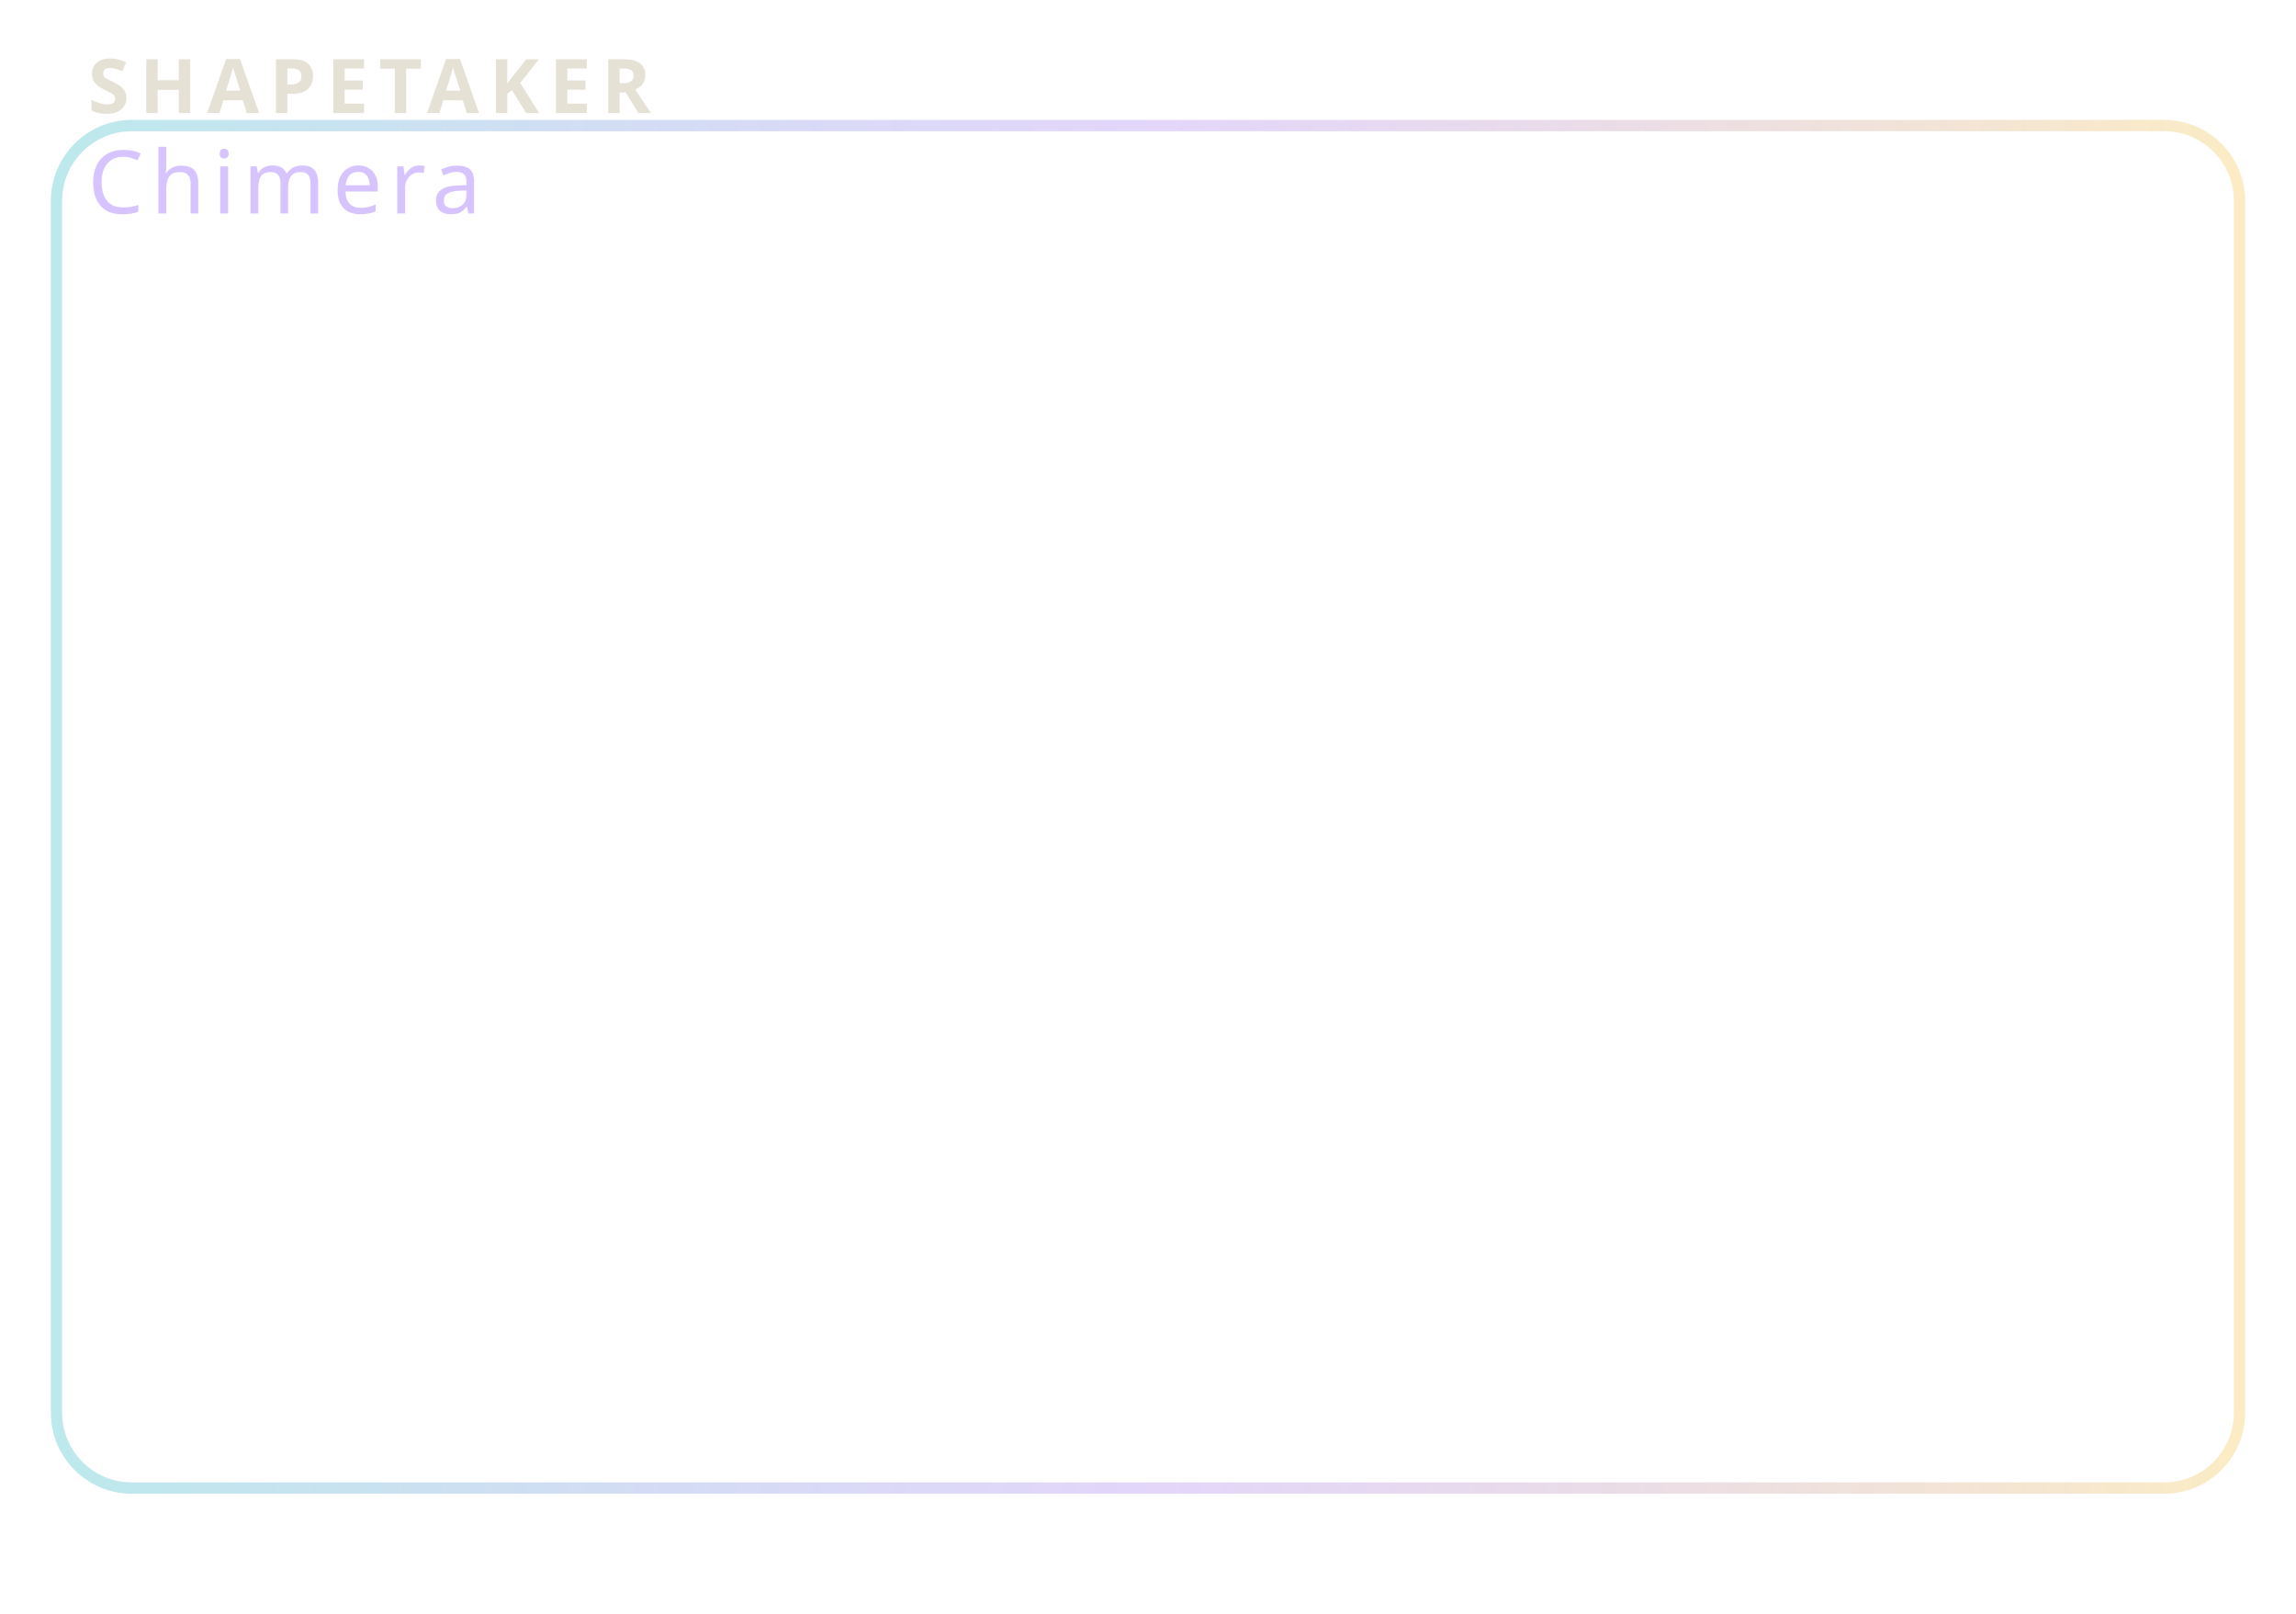
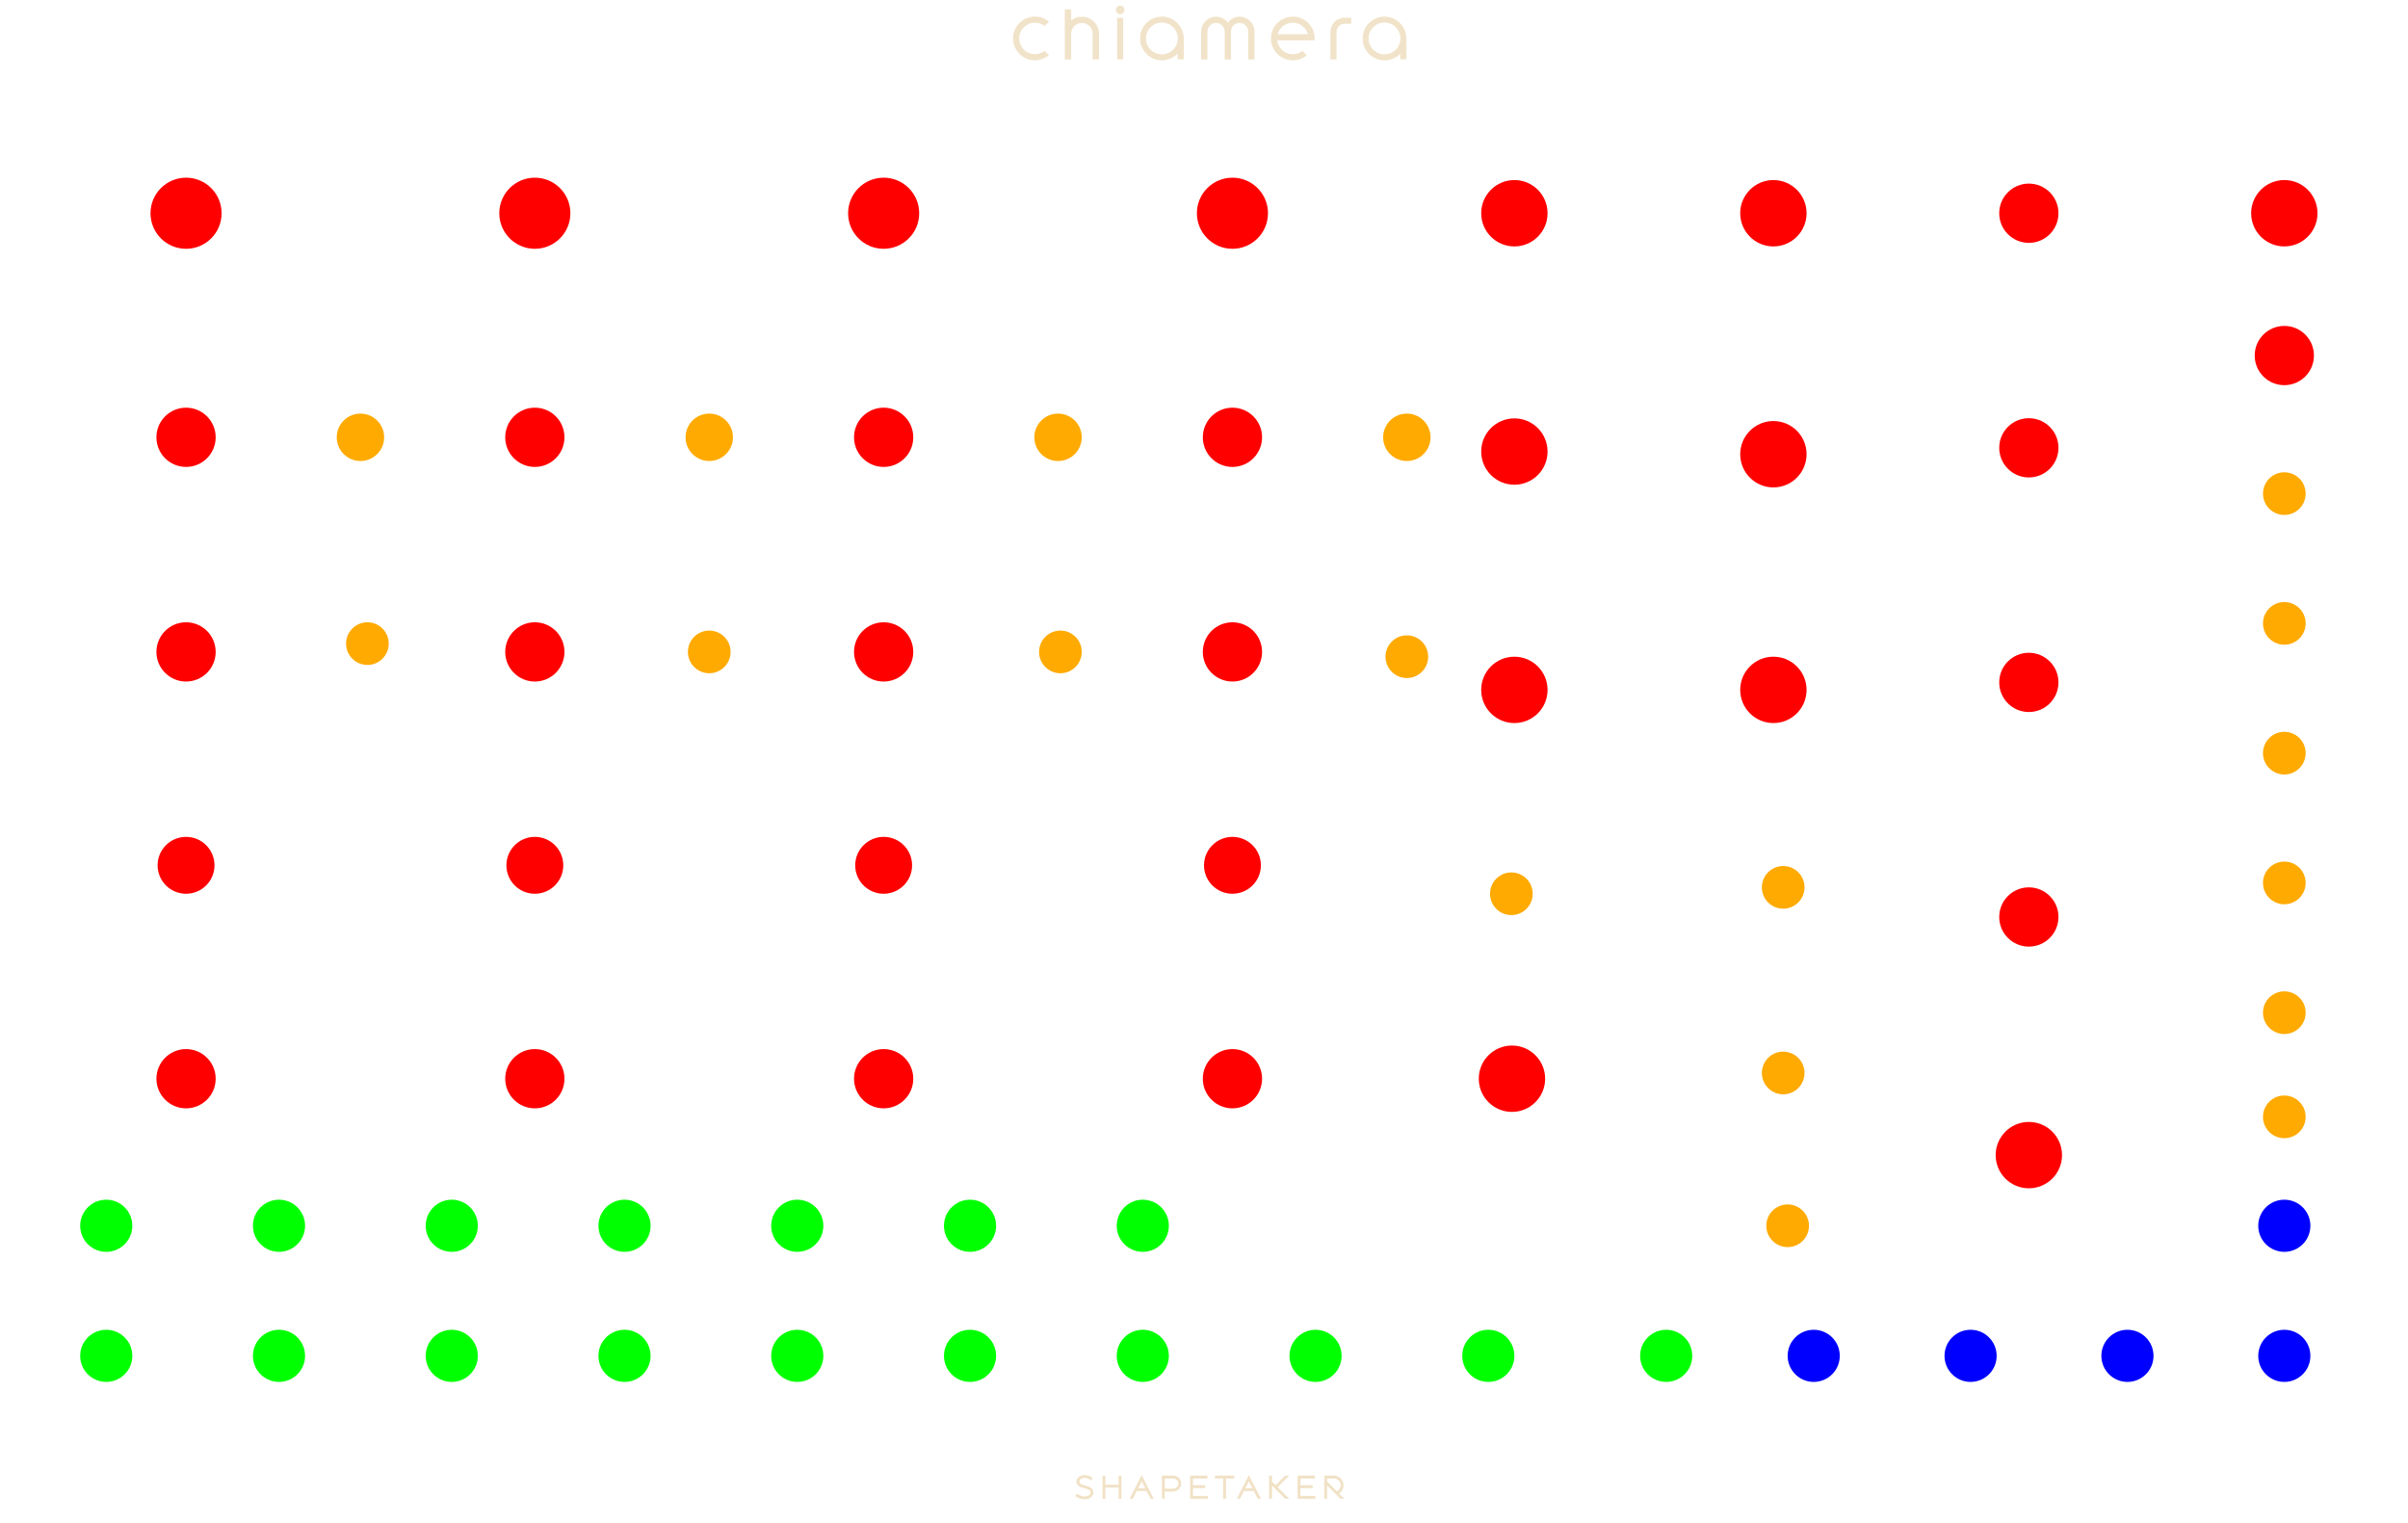
- <svg xmlns="http://www.w3.org/2000/svg" width="182.88mm" height="128.5mm" viewBox="0 0 182.88 128.5" version="1.1" id="chimera-panel">
-   <defs>
+ <svg xmlns="http://www.w3.org/2000/svg" width="203.2mm" height="128.5mm" viewBox="0 0 203.2 128.5" version="1.1" id="chimera-panel">
+   <defs id="defs6">
    <linearGradient id="panelGradient" x1="0" y1="0" x2="0" y2="1">
-       <stop offset="0%" stop-color="#2f2f36" />
-       <stop offset="50%" stop-color="#313338" />
-       <stop offset="100%" stop-color="#27272d" />
+       <stop offset="0%" stop-color="#2f2f36" id="stop1" />
+       <stop offset="50%" stop-color="#313338" id="stop2" />
+       <stop offset="100%" stop-color="#27272d" id="stop3" />
    </linearGradient>
    <linearGradient id="accentGradient" x1="0" y1="0" x2="1" y2="0">
-       <stop offset="0%" stop-color="#43c0c9" stop-opacity="0.35" />
-       <stop offset="50%" stop-color="#8e5bea" stop-opacity="0.25" />
-       <stop offset="100%" stop-color="#f2c75c" stop-opacity="0.35" />
+       <stop offset="0%" stop-color="#43c0c9" stop-opacity="0.35" id="stop4" />
+       <stop offset="50%" stop-color="#8e5bea" stop-opacity="0.25" id="stop5" />
+       <stop offset="100%" stop-color="#f2c75c" stop-opacity="0.35" id="stop6" />
    </linearGradient>
  </defs>
-   <rect x="0" y="0" width="182.88" height="128.5" fill="none" />
-   <rect x="4.5" y="10" width="173.88" height="108.5" rx="6" fill="none" stroke="url(#accentGradient)" stroke-width="0.9" />
-   <text x="7" y="9" font-family="Montserrat" font-weight="600" font-size="6" letter-spacing="0.8" fill="#e6e1d5">SHAPETAKER</text>
-   <text x="7" y="17" font-family="Crimson Text" font-size="7" letter-spacing="0.6" fill="#d7c4ff">Chimera</text>
-   <g id="chimera_guides" style="display:none">
-     <circle id="ch1_level" cx="20" cy="20" r="3" style="fill:#ff0000" />
-     <circle id="ch2_level" cx="48" cy="20" r="3" style="fill:#ff0000" />
-     <circle id="ch3_level" cx="76" cy="20" r="3" style="fill:#ff0000" />
-     <circle id="ch4_level" cx="104" cy="20" r="3" style="fill:#ff0000" />
-     <circle id="ch1_pan" cx="20" cy="44" r="2.5" style="fill:#ff0000" />
-     <circle id="ch2_pan" cx="48" cy="44" r="2.5" style="fill:#ff0000" />
-     <circle id="ch3_pan" cx="76" cy="44" r="2.5" style="fill:#ff0000" />
-     <circle id="ch4_pan" cx="104" cy="44" r="2.5" style="fill:#ff0000" />
-     <circle id="ch1_morph" cx="20" cy="68" r="2.5" style="fill:#ff0000" />
-     <circle id="ch2_morph" cx="48" cy="68" r="2.5" style="fill:#ff0000" />
-     <circle id="ch3_morph" cx="76" cy="68" r="2.5" style="fill:#ff0000" />
-     <circle id="ch4_morph" cx="104" cy="68" r="2.5" style="fill:#ff0000" />
-     <circle id="ch1_loop_thresh" cx="20" cy="80" r="2.4" style="fill:#ff0000" />
-     <circle id="ch2_loop_thresh" cx="48" cy="80" r="2.4" style="fill:#ff0000" />
-     <circle id="ch3_loop_thresh" cx="76" cy="80" r="2.4" style="fill:#ff0000" />
-     <circle id="ch4_loop_thresh" cx="104" cy="80" r="2.4" style="fill:#ff0000" />
-     <circle id="ch1_tilt" cx="20" cy="92" r="2.5" style="fill:#ff0000" />
-     <circle id="ch2_tilt" cx="48" cy="92" r="2.5" style="fill:#ff0000" />
-     <circle id="ch3_tilt" cx="76" cy="92" r="2.5" style="fill:#ff0000" />
-     <circle id="ch4_tilt" cx="104" cy="92" r="2.5" style="fill:#ff0000" />
-     <circle id="ch1_loop_arm" cx="20" cy="102" r="1.8" style="fill:#ffaa00" />
-     <circle id="ch2_loop_arm" cx="48" cy="102" r="1.8" style="fill:#ffaa00" />
-     <circle id="ch3_loop_arm" cx="76" cy="102" r="1.8" style="fill:#ffaa00" />
-     <circle id="ch4_loop_arm" cx="104" cy="102" r="1.8" style="fill:#ffaa00" />
-     <circle id="ch1_bus" cx="20" cy="116" r="2" style="fill:#ffaa00" />
-     <circle id="ch2_bus" cx="48" cy="116" r="2" style="fill:#ffaa00" />
-     <circle id="ch3_bus" cx="76" cy="116" r="2" style="fill:#ffaa00" />
-     <circle id="ch4_bus" cx="104" cy="116" r="2" style="fill:#ffaa00" />
-     <circle id="ch1_in_l" cx="14" cy="110" r="2.2" style="fill:#00ff00" />
-     <circle id="ch1_in_r" cx="26" cy="110" r="2.2" style="fill:#00ff00" />
-     <circle id="ch2_in_l" cx="42" cy="110" r="2.2" style="fill:#00ff00" />
-     <circle id="ch2_in_r" cx="54" cy="110" r="2.2" style="fill:#00ff00" />
-     <circle id="ch3_in_l" cx="70" cy="110" r="2.2" style="fill:#00ff00" />
-     <circle id="ch3_in_r" cx="82" cy="110" r="2.2" style="fill:#00ff00" />
-     <circle id="ch4_in_l" cx="98" cy="110" r="2.2" style="fill:#00ff00" />
-     <circle id="ch4_in_r" cx="110" cy="110" r="2.2" style="fill:#00ff00" />
-     <circle id="slot_a_rate" cx="120" cy="22" r="2.8" style="fill:#ff0000" />
-     <circle id="slot_a_depth" cx="120" cy="44" r="2.8" style="fill:#ff0000" />
-     <circle id="slot_a_texture" cx="120" cy="66" r="2.8" style="fill:#ff0000" />
-     <circle id="slot_b_rate" cx="138" cy="22" r="2.8" style="fill:#ff0000" />
-     <circle id="slot_b_depth" cx="138" cy="44" r="2.8" style="fill:#ff0000" />
-     <circle id="slot_b_texture" cx="138" cy="66" r="2.8" style="fill:#ff0000" />
-     <circle id="morph_master_knob" cx="156" cy="90" r="2.8" style="fill:#ff0000" />
-     <circle id="glue_threshold_knob" cx="170" cy="90" r="2.8" style="fill:#ff0000" />
-     <circle id="glue_attack_knob" cx="156" cy="110" r="2.5" style="fill:#ff0000" />
-     <circle id="glue_release_knob" cx="170" cy="110" r="2.5" style="fill:#ff0000" />
-     <circle id="glue_mix_knob" cx="156" cy="126" r="2.5" style="fill:#ff0000" />
-     <circle id="glue_makeup_knob" cx="170" cy="126" r="2.5" style="fill:#ff0000" />
-     <circle id="slot_a_mode_switch" cx="120" cy="32" r="1.8" style="fill:#ffaa00" />
-     <circle id="slot_b_mode_switch" cx="138" cy="32" r="1.8" style="fill:#ffaa00" />
-     <circle id="glue_ratio_switch" cx="156" cy="54" r="1.8" style="fill:#ffaa00" />
-     <circle id="glue_hpf_switch" cx="170" cy="54" r="1.8" style="fill:#ffaa00" />
-     <circle id="glue_sidechain_switch" cx="163" cy="78" r="1.8" style="fill:#ffaa00" />
-     <circle id="clock_bpm_knob" cx="178" cy="24" r="2.8" style="fill:#ff0000" />
-     <circle id="clock_run_switch" cx="178" cy="38" r="1.8" style="fill:#ffaa00" />
-     <circle id="clock_mode_switch" cx="178" cy="48" r="1.8" style="fill:#ffaa00" />
-     <circle id="clock_click_switch" cx="178" cy="58" r="1.8" style="fill:#ffaa00" />
-     <circle id="clock_mix_switch" cx="178" cy="68" r="1.8" style="fill:#ffaa00" />
-     <circle id="loop_bar_switch" cx="178" cy="80" r="1.8" style="fill:#ffaa00" />
-     <circle id="clock_click_level_knob" cx="178" cy="92" r="2.5" style="fill:#ff0000" />
-     <circle id="slot_a_rate_cv" cx="122" cy="94" r="2.2" style="fill:#00ff00" />
-     <circle id="slot_a_depth_cv" cx="134" cy="94" r="2.2" style="fill:#00ff00" />
-     <circle id="slot_a_texture_cv" cx="146" cy="94" r="2.2" style="fill:#00ff00" />
-     <circle id="slot_b_rate_cv" cx="122" cy="106" r="2.2" style="fill:#00ff00" />
-     <circle id="slot_b_depth_cv" cx="134" cy="106" r="2.2" style="fill:#00ff00" />
-     <circle id="slot_b_texture_cv" cx="146" cy="106" r="2.2" style="fill:#00ff00" />
-     <circle id="gesture_input" cx="178" cy="106" r="2.2" style="fill:#00ff00" />
-     <circle id="glue_sc_input" cx="170" cy="118" r="2.2" style="fill:#00ff00" />
-     <circle id="ext_clock_input" cx="178" cy="98" r="2.2" style="fill:#00ff00" />
-     <circle id="morph_a_out" cx="122" cy="120" r="2.2" style="fill:#0000ff" />
-     <circle id="morph_b_out" cx="134" cy="120" r="2.2" style="fill:#0000ff" />
-     <circle id="main_out_l" cx="146" cy="120" r="2.2" style="fill:#0000ff" />
-     <circle id="main_out_r" cx="158" cy="120" r="2.2" style="fill:#0000ff" />
-     <circle id="click_output" cx="178" cy="116" r="2.2" style="fill:#0000ff" />
-   </g>
+   <rect x="0" y="0" width="203.2" height="128.5" fill="none" id="rect6" />
+   <circle id="ch1_level" cx="15.7" cy="17.992" r="3" style="display:inline;fill:#ff0000" />
+   <circle id="ch2_level" cx="45.133" cy="17.992" r="3" style="display:inline;fill:#ff0000" />
+   <circle id="ch3_level" cx="74.567" cy="17.992" r="3" style="display:inline;fill:#ff0000" />
+   <circle id="ch4_level" cx="104" cy="17.992" r="3" style="display:inline;fill:#ff0000" />
+   <circle id="ch1_pan" cx="15.7" cy="36.898" r="2.5" style="display:inline;fill:#ff0000" />
+   <circle id="ch2_pan" cx="45.133" cy="36.898" r="2.5" style="display:inline;fill:#ff0000" />
+   <circle id="ch3_pan" cx="74.567" cy="36.898" r="2.5" style="display:inline;fill:#ff0000" />
+   <circle id="ch4_pan" cx="104" cy="36.898" r="2.5" style="display:inline;fill:#ff0000" />
+   <circle id="ch1_morph" cx="15.7" cy="55.005" r="2.5" style="display:inline;fill:#ff0000" />
+   <circle id="ch2_morph" cx="45.133" cy="55.005" r="2.5" style="display:inline;fill:#ff0000" />
+   <circle id="ch3_morph" cx="74.567" cy="55.005" r="2.5" style="display:inline;fill:#ff0000" />
+   <circle id="ch4_morph" cx="104" cy="55.005" r="2.5" style="display:inline;fill:#ff0000" />
+   <circle id="ch1_loop_thresh" cx="15.7" cy="73.011" r="2.4" style="display:inline;fill:#ff0000" />
+   <circle id="ch2_loop_thresh" cx="45.133" cy="73.011" r="2.4" style="display:inline;fill:#ff0000" />
+   <circle id="ch3_loop_thresh" cx="74.567" cy="73.011" r="2.4" style="display:inline;fill:#ff0000" />
+   <circle id="ch4_loop_thresh" cx="104" cy="73.011" r="2.4" style="display:inline;fill:#ff0000" />
+   <circle id="ch1_tilt" cx="15.7" cy="91.017" r="2.5" style="display:inline;fill:#ff0000" />
+   <circle id="ch2_tilt" cx="45.133" cy="91.017" r="2.5" style="display:inline;fill:#ff0000" />
+   <circle id="ch3_tilt" cx="74.567" cy="91.017" r="2.5" style="display:inline;fill:#ff0000" />
+   <circle id="ch4_tilt" cx="104" cy="91.017" r="2.5" style="display:inline;fill:#ff0000" />
+   <circle id="ch1_loop_arm" cx="31.003" cy="54.305" r="1.8" style="display:inline;fill:#ffaa00" />
+   <circle id="ch2_loop_arm" cx="59.85" cy="55.005" r="1.8" style="display:inline;fill:#ffaa00" />
+   <circle id="ch3_loop_arm" cx="89.483" cy="55.005" r="1.8" style="display:inline;fill:#ffaa00" />
+   <circle id="ch4_loop_arm" cx="118.717" cy="55.409" r="1.8" style="display:inline;fill:#ffaa00" />
+   <circle id="ch1_bus" cx="30.417" cy="36.898" r="2" style="display:inline;fill:#ffaa00" />
+   <circle id="ch2_bus" cx="59.85" cy="36.898" r="2" style="display:inline;fill:#ffaa00" />
+   <circle id="ch3_bus" cx="89.283" cy="36.898" r="2" style="display:inline;fill:#ffaa00" />
+   <circle id="ch4_bus" cx="118.717" cy="36.898" r="2" style="display:inline;fill:#ffaa00" />
+   <circle id="ch1_in_l" cx="8.966" cy="114.4" r="2.2" style="display:inline;fill:#00ff00" />
+   <circle id="ch1_in_r" cx="23.544" cy="114.4" r="2.2" style="display:inline;fill:#00ff00" />
+   <circle id="ch2_in_l" cx="38.122" cy="114.4" r="2.2" style="display:inline;fill:#00ff00" />
+   <circle id="ch2_in_r" cx="52.7" cy="114.4" r="2.2" style="display:inline;fill:#00ff00" />
+   <circle id="ch3_in_l" cx="67.278" cy="114.4" r="2.2" style="display:inline;fill:#00ff00" />
+   <circle id="ch3_in_r" cx="81.856" cy="114.4" r="2.2" style="display:inline;fill:#00ff00" />
+   <circle id="ch4_in_l" cx="96.435" cy="114.4" r="2.2" style="display:inline;fill:#00ff00" />
+   <circle id="ch4_in_r" cx="111.013" cy="114.4" r="2.2" style="display:inline;fill:#00ff00" />
+   <circle id="slot_a_rate" cx="127.791" cy="17.992" r="2.8" style="display:inline;fill:#ff0000" />
+   <circle id="slot_a_depth" cx="127.791" cy="38.1" r="2.8" style="display:inline;fill:#ff0000" />
+   <circle id="slot_a_texture" cx="127.791" cy="58.209" r="2.8" style="display:inline;fill:#ff0000" />
+   <circle id="slot_b_rate" cx="149.648" cy="17.992" r="2.8" style="display:inline;fill:#ff0000" />
+   <circle id="slot_b_depth" cx="149.648" cy="38.325" r="2.8" style="display:inline;fill:#ff0000" />
+   <circle id="slot_b_texture" cx="149.648" cy="58.209" r="2.8" style="display:inline;fill:#ff0000" />
+   <circle id="morph_master_knob" cx="127.587" cy="91.017" r="2.8" style="display:inline;fill:#ff0000" />
+   <circle id="glue_threshold_knob" cx="171.205" cy="97.464" r="2.8" style="display:inline;fill:#ff0000" />
+   <circle id="glue_attack_knob" cx="171.205" cy="17.992" r="2.5" style="display:inline;fill:#ff0000" />
+   <circle id="glue_release_knob" cx="171.205" cy="37.785" r="2.5" style="display:inline;fill:#ff0000" />
+   <circle id="glue_mix_knob" cx="171.205" cy="77.371" style="display:inline;fill:#ff0000" r="2.5" />
+   <circle id="glue_makeup_knob" cx="171.205" cy="57.578" r="2.5" style="display:inline;fill:#ff0000" />
+   <circle id="slot_a_mode_switch" cx="127.537" cy="75.411" r="1.8" style="display:inline;fill:#ffaa00" />
+   <circle id="slot_b_mode_switch" cx="150.475" cy="74.871" r="1.8" style="display:inline;fill:#ffaa00" />
+   <circle id="glue_ratio_switch" cx="150.851" cy="103.425" r="1.8" style="display:inline;fill:#ffaa00" />
+   <circle id="glue_hpf_switch" cx="150.475" cy="90.533" r="1.8" style="display:inline;fill:#ffaa00" />
+   <circle id="glue_sidechain_switch" cx="192.763" cy="74.497" r="1.8" style="display:inline;fill:#ffaa00" />
+   <circle id="clock_bpm_knob" cx="192.763" cy="17.992" r="2.8" style="display:inline;fill:#ff0000" />
+   <circle id="clock_run_switch" cx="192.763" cy="94.235" r="1.8" style="display:inline;fill:#ffaa00" />
+   <circle id="clock_mode_switch" cx="192.763" cy="41.649" r="1.8" style="display:inline;fill:#ffaa00" />
+   <circle id="clock_click_switch" cx="192.763" cy="52.598" r="1.8" style="display:inline;fill:#ffaa00" />
+   <circle id="clock_mix_switch" cx="192.763" cy="63.547" r="1.8" style="display:inline;fill:#ffaa00" />
+   <circle id="loop_bar_switch" cx="192.763" cy="85.446" r="1.8" style="display:inline;fill:#ffaa00" />
+   <circle id="clock_click_level_knob" cx="192.763" cy="29.999" r="2.5" style="display:inline;fill:#ff0000" />
+   <circle id="slot_a_rate_cv" cx="8.966" cy="103.425" r="2.2" style="display:inline;fill:#00ff00" />
+   <circle id="slot_a_depth_cv" cx="23.544" cy="103.425" r="2.2" style="display:inline;fill:#00ff00" />
+   <circle id="slot_a_texture_cv" cx="38.122" cy="103.425" r="2.2" style="display:inline;fill:#00ff00" />
+   <circle id="slot_b_rate_cv" cx="67.278" cy="103.425" r="2.2" style="display:inline;fill:#00ff00" />
+   <circle id="slot_b_depth_cv" cx="81.856" cy="103.425" r="2.2" style="display:inline;fill:#00ff00" />
+   <circle id="slot_b_texture_cv" cx="96.435" cy="103.425" r="2.2" style="display:inline;fill:#00ff00" />
+   <circle id="gesture_input" cx="140.602" cy="114.4" r="2.2" style="display:inline;fill:#00ff00" />
+   <circle id="glue_sc_input" cx="52.7" cy="103.425" r="2.2" style="display:inline;fill:#00ff00" />
+   <circle id="ext_clock_input" cx="125.591" cy="114.4" r="2.2" style="display:inline;fill:#00ff00" />
+   <circle id="morph_a_out" cx="153.051" cy="114.4" r="2.2" style="display:inline;fill:#0000ff" />
+   <circle id="morph_b_out" cx="166.288" cy="114.4" r="2.2" style="display:inline;fill:#0000ff" />
+   <circle id="main_out_l" cx="179.525" cy="114.4" r="2.2" style="display:inline;fill:#0000ff" />
+   <circle id="main_out_r" cx="192.763" cy="114.4" r="2.2" style="display:inline;fill:#0000ff" />
+   <circle id="click_output" cx="192.763" cy="103.425" r="2.2" style="display:inline;fill:#0000ff" />
+   <path style="font-weight:600;font-size:2.822px;line-height:0;font-family:Neokurat;-inkscape-font-specification:'Neokurat, Semi-Bold';text-align:center;letter-spacing:0.529px;word-spacing:0.794px;text-anchor:middle;opacity:0.948;fill:#eedcbb;fill-opacity:0.89;fill-rule:evenodd;stroke-width:0.04;stroke-linecap:round;stroke-linejoin:round;stroke-opacity:0.898;paint-order:fill markers stroke" d="m 91.919,125.452 c -0.164,-0.07 -0.285,-0.107 -0.435,-0.141 -0.206,-0.048 -0.401,-0.127 -0.401,-0.294 0,-0.017 0.003,-0.034 0.006,-0.051 0.031,-0.158 0.22,-0.268 0.437,-0.271 0.003,0 0.003,0 0.006,0 0.181,0 0.373,0.062 0.511,0.203 l 0.175,-0.164 c -0.121,-0.135 -0.387,-0.274 -0.68,-0.274 -0.006,0 -0.011,0.003 -0.017,0.003 -0.454,0.006 -0.66,0.302 -0.68,0.488 -0.003,0.017 -0.006,0.037 -0.006,0.054 0,0.229 0.181,0.429 0.463,0.505 0.183,0.051 0.333,0.079 0.531,0.161 0.096,0.042 0.195,0.116 0.195,0.246 0,0.025 -0.003,0.054 -0.011,0.082 -0.056,0.178 -0.254,0.254 -0.437,0.262 -0.011,0.003 -0.025,0.003 -0.037,0.003 -0.26,0 -0.533,-0.116 -0.624,-0.226 l -0.192,0.155 c 0.15,0.195 0.536,0.308 0.827,0.308 0.285,0 0.612,-0.135 0.697,-0.437 0.017,-0.051 0.023,-0.102 0.023,-0.147 0,-0.203 -0.124,-0.373 -0.35,-0.466 z m 2.474,-0.948 v 0.768 h -1.115 v -0.768 h -0.24 v 1.956 h 0.24 v -0.948 h 1.115 v 0.948 h 0.24 v -1.956 z m 1.949,-0.04 -1.019,1.995 h 0.268 l 0.333,-0.652 h 0.833 l 0.333,0.652 h 0.271 z m -0.299,1.115 0.299,-0.587 0.299,0.587 z m 3.385,-0.928 c -0.113,-0.09 -0.26,-0.147 -0.418,-0.147 h -0.96 v 1.956 h 0.24 v -0.618 h 0.72 c 0.37,0 0.669,-0.299 0.669,-0.669 0,-0.212 -0.099,-0.398 -0.251,-0.522 z m 0.011,0.522 c 0,0.237 -0.192,0.429 -0.429,0.429 h -0.72 v -0.855 h 0.72 c 0.237,0 0.429,0.192 0.429,0.426 z m 1.232,1.047 v -0.66 h 1.03 v -0.24 h -1.03 v -0.573 h 1.219 v -0.243 h -1.459 v 1.956 h 1.499 v -0.24 z m 1.85,-1.716 v 0.243 h 0.694 v 1.713 h 0.24 v -1.713 h 0.694 v -0.243 z m 2.866,-0.04 -1.019,1.995 h 0.268 l 0.333,-0.652 h 0.833 l 0.333,0.652 h 0.271 z m -0.299,1.115 0.299,-0.587 0.299,0.587 z m 2.728,-0.093 0.979,-0.982 h -0.341 l -0.81,0.81 -0.308,-0.308 v -0.502 h -0.243 v 1.956 h 0.243 v -1.115 l 1.115,1.115 h 0.341 z m 1.921,0.734 v -0.66 h 1.03 v -0.24 h -1.03 v -0.573 h 1.219 v -0.243 h -1.459 v 1.956 h 1.499 v -0.24 z m 3.707,0.24 -0.452,-0.449 c 0.231,-0.144 0.384,-0.398 0.384,-0.691 0,-0.449 -0.364,-0.816 -0.816,-0.816 h -0.813 v 1.959 h 0.24 v -1.135 l 1.132,1.135 z m -0.308,-1.14 c 0,0.2 -0.11,0.409 -0.319,0.516 l -0.83,-0.83 v -0.26 h 0.573 c 0.316,0 0.576,0.257 0.576,0.573 z" id="text6" aria-label="SHPETE" />
+   <path d="m 88.147,4.294 c -0.219,0.17 -0.511,0.28 -0.792,0.28 -0.006,0 -0.012,0 -0.024,-0.006 -0.828,-0.012 -1.321,-0.664 -1.321,-1.327 v -0.079 c 0.03,-0.597 0.505,-1.187 1.23,-1.242 0.037,-0.006 0.067,-0.006 0.104,-0.006 0.311,0 0.603,0.128 0.804,0.28 l 0.371,-0.365 C 88.178,1.536 87.752,1.396 87.331,1.396 c -0.25,0 -0.499,0.055 -0.731,0.152 -0.548,0.237 -0.956,0.743 -1.078,1.321 -0.024,0.122 -0.037,0.25 -0.037,0.371 0,0.548 0.244,1.078 0.676,1.431 0.335,0.274 0.755,0.42 1.175,0.42 0.262,0 0.518,-0.055 0.755,-0.164 0.152,-0.067 0.292,-0.158 0.426,-0.268 -0.006,0 -0.371,-0.365 -0.371,-0.365 z m 3.148,-2.886 c -0.341,0 -0.658,0.122 -0.907,0.323 V 0.793 H 89.852 V 5.013 h 0.536 V 2.845 c 0,-0.499 0.408,-0.907 0.907,-0.907 0.499,0 0.907,0.408 0.907,0.907 v 2.168 h 0.536 V 2.845 c 0,-0.792 -0.645,-1.437 -1.443,-1.437 z m 3.233,-0.938 c -0.201,0 -0.359,0.164 -0.359,0.365 0,0.201 0.158,0.359 0.359,0.359 0.201,0 0.359,-0.164 0.359,-0.359 0,-0.201 -0.158,-0.365 -0.359,-0.365 z m 0.25,4.542 v -3.519 h -0.505 v 3.519 z m 3.27,-3.611 c -1.023,0 -1.845,0.822 -1.845,1.845 0,1.017 0.822,1.845 1.845,1.845 0.846,0 1.327,-0.56 1.327,-0.56 V 5.007 H 99.893 V 3.247 c 0,-1.017 -0.828,-1.845 -1.845,-1.845 z m 1.34,1.845 c 0,0.737 -0.603,1.34 -1.34,1.34 -0.743,0 -1.346,-0.603 -1.346,-1.34 0,-0.743 0.603,-1.346 1.346,-1.346 0.725,0 1.34,0.597 1.34,1.346 z m 5.955,-1.595 c -0.207,-0.152 -0.463,-0.244 -0.737,-0.244 -0.274,0 -0.53,0.091 -0.737,0.244 -0.097,0.073 -0.183,0.158 -0.256,0.256 -0.073,-0.097 -0.164,-0.183 -0.262,-0.256 -0.207,-0.152 -0.457,-0.244 -0.737,-0.244 -0.274,0 -0.53,0.091 -0.737,0.244 -0.311,0.225 -0.518,0.591 -0.518,1.011 v 2.35 h 0.536 v -2.375 c 0.012,-0.39 0.329,-0.7 0.719,-0.7 0.402,0 0.731,0.329 0.731,0.725 v 2.35 h 0.53 V 2.644 c 0.012,-0.39 0.341,-0.706 0.731,-0.706 0.396,0 0.725,0.323 0.725,0.719 v 2.356 h 0.53 V 2.656 c 0,-0.408 -0.207,-0.779 -0.518,-1.005 z m 5.596,1.595 c 0,-1.017 -0.828,-1.845 -1.845,-1.845 -1.023,0 -1.845,0.828 -1.845,1.845 0,1.023 0.822,1.845 1.845,1.845 0.451,0 0.859,-0.158 1.181,-0.426 l -0.371,-0.371 c -0.225,0.177 -0.505,0.28 -0.81,0.28 -0.676,0 -1.236,-0.511 -1.315,-1.163 h 3.154 c 0,-0.055 0.006,-0.11 0.006,-0.164 z m -3.124,-0.359 c 0.158,-0.554 0.67,-0.968 1.279,-0.968 0.603,0 1.12,0.414 1.273,0.968 z m 5.645,-1.394 c -0.664,0 -1.193,0.536 -1.193,1.2 v 2.32 h 0.518 V 2.693 c 0,-0.378 0.304,-0.682 0.676,-0.682 h 0.56 V 1.493 Z m 3.373,-0.091 c -1.023,0 -1.845,0.822 -1.845,1.845 0,1.017 0.822,1.845 1.845,1.845 0.846,0 1.327,-0.56 1.327,-0.56 v 0.475 h 0.518 V 3.247 c 0,-1.017 -0.828,-1.845 -1.845,-1.845 z m 1.34,1.845 c 0,0.737 -0.603,1.34 -1.34,1.34 -0.743,0 -1.346,-0.603 -1.346,-1.34 0,-0.743 0.603,-1.346 1.346,-1.346 0.725,0 1.34,0.597 1.34,1.346 z" id="text8" style="font-weight:600;font-size:7.056px;line-height:0;font-family:Neokurat;-inkscape-font-specification:'Neokurat, Semi-Bold';text-align:center;letter-spacing:1.058px;word-spacing:0.132px;text-anchor:middle;opacity:0.9;fill:#eedcbb;fill-opacity:0.89;fill-rule:evenodd;stroke-width:0.086;stroke-linecap:round;stroke-linejoin:round;stroke-opacity:0.631;paint-order:fill markers stroke" aria-label="chiamera" />
</svg>
